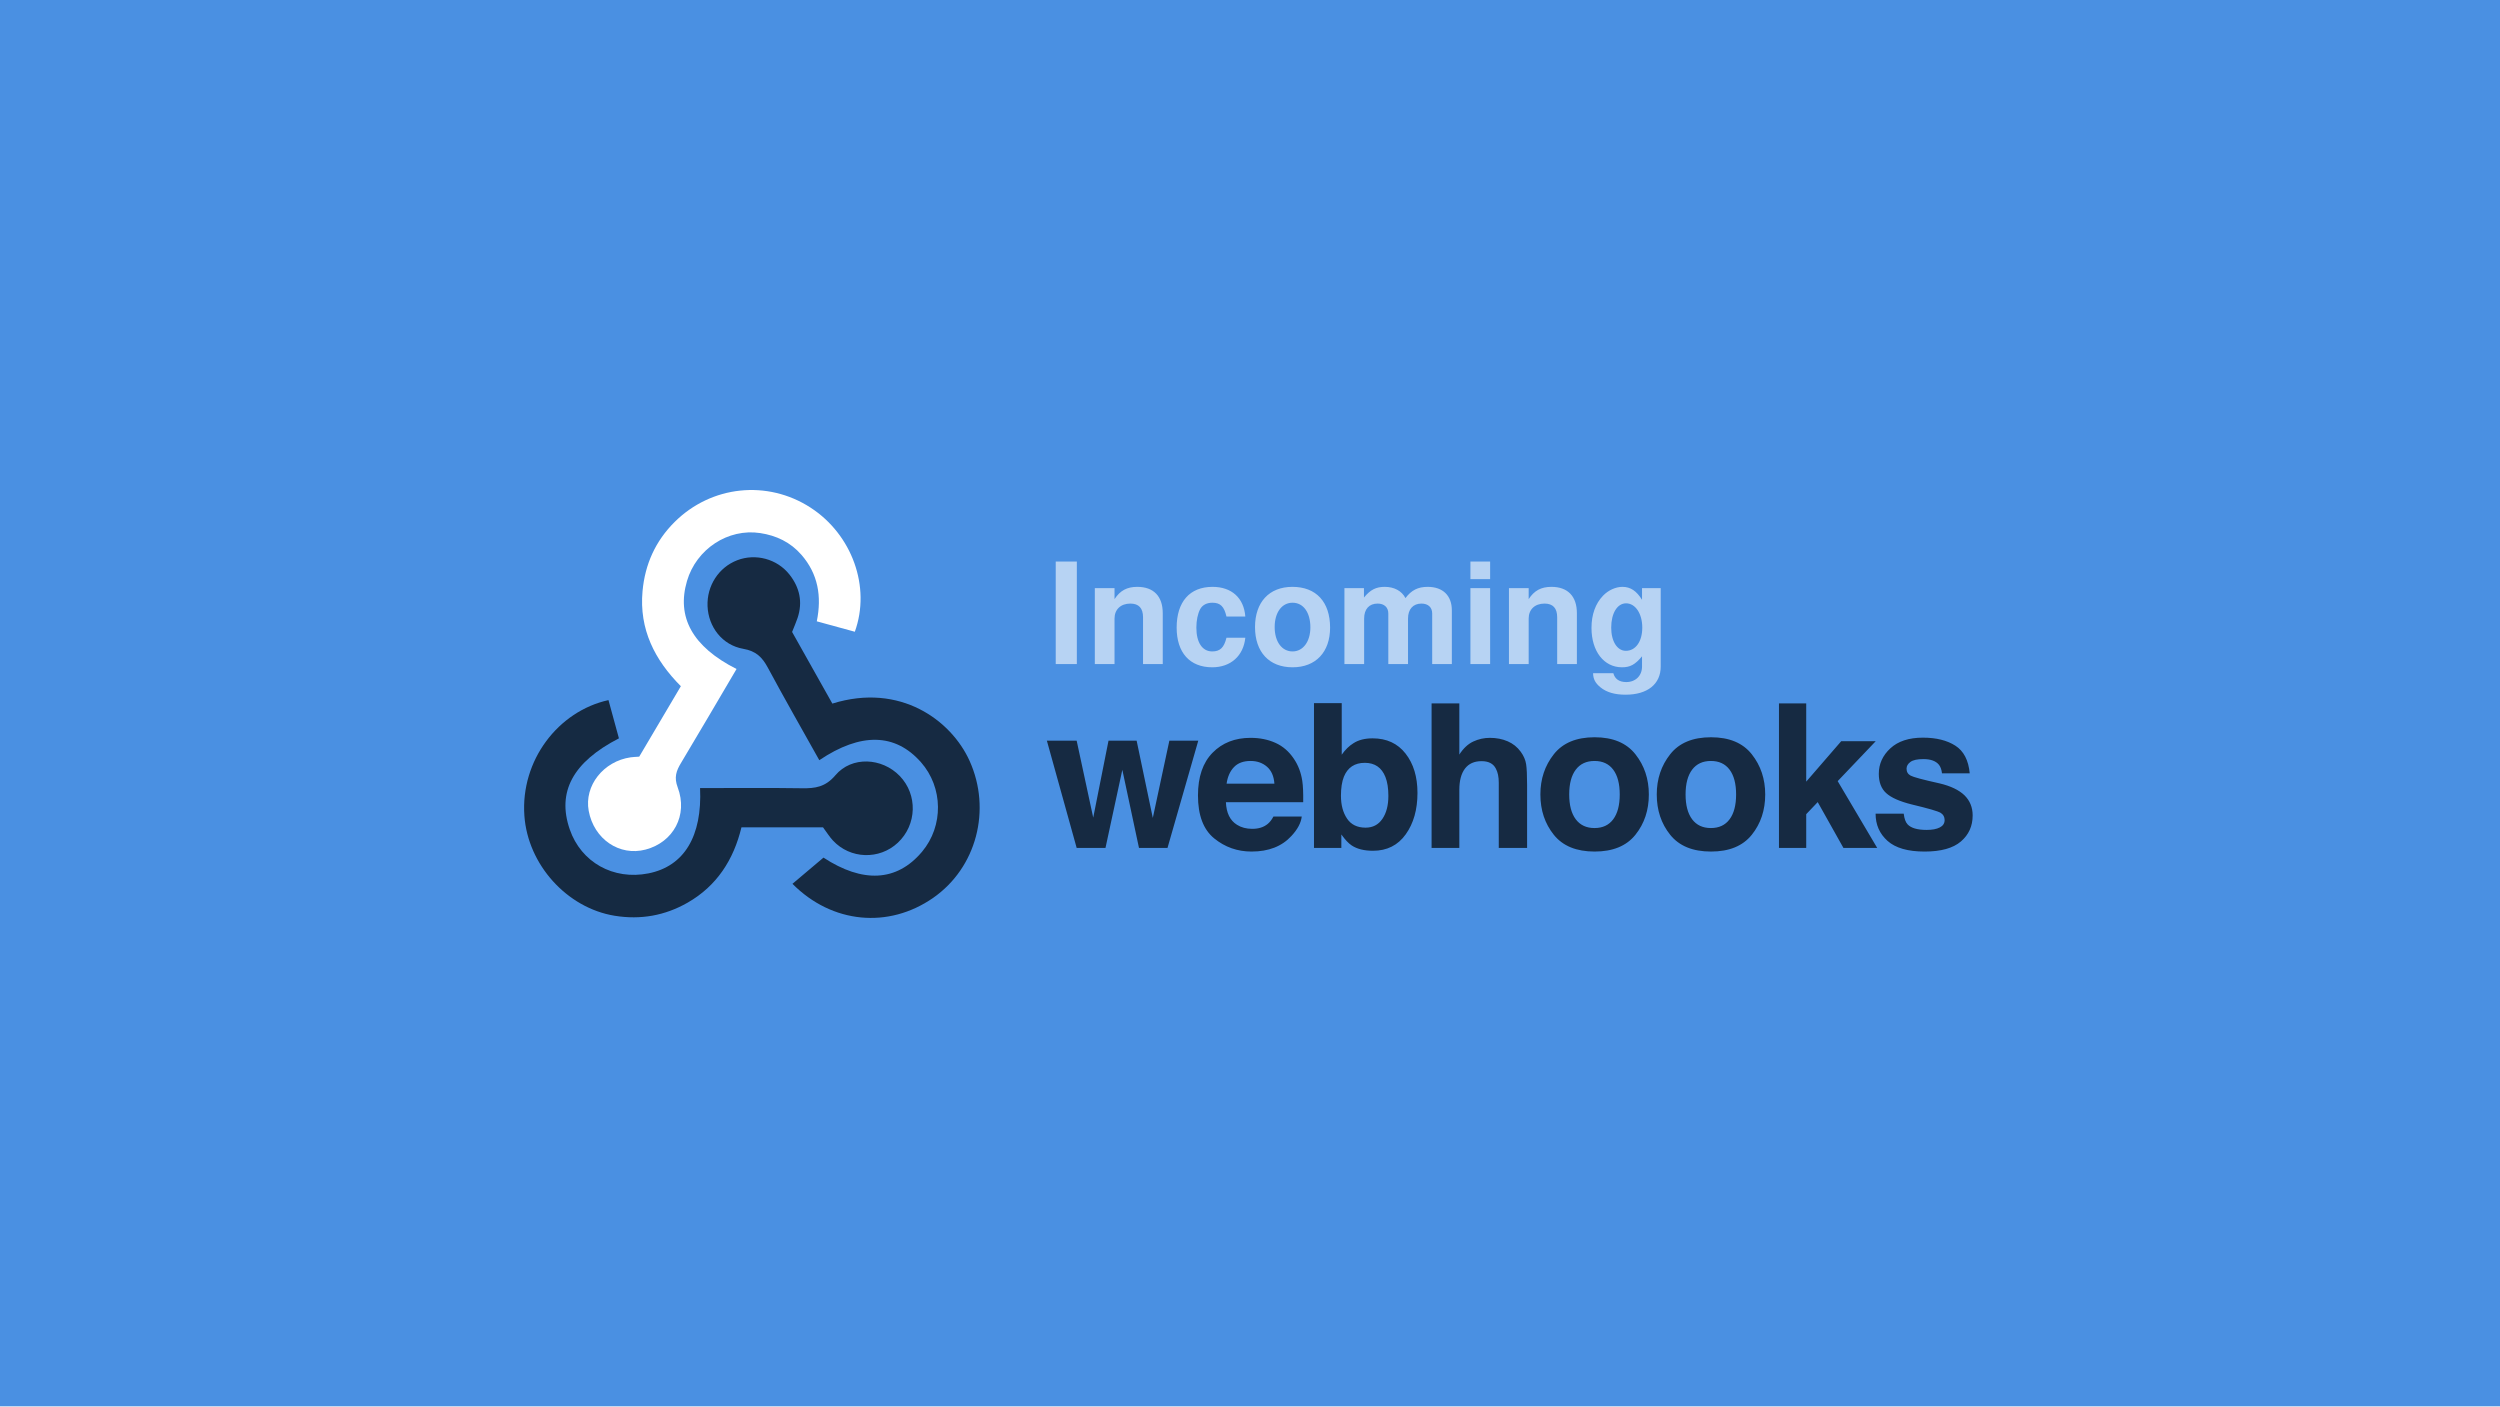
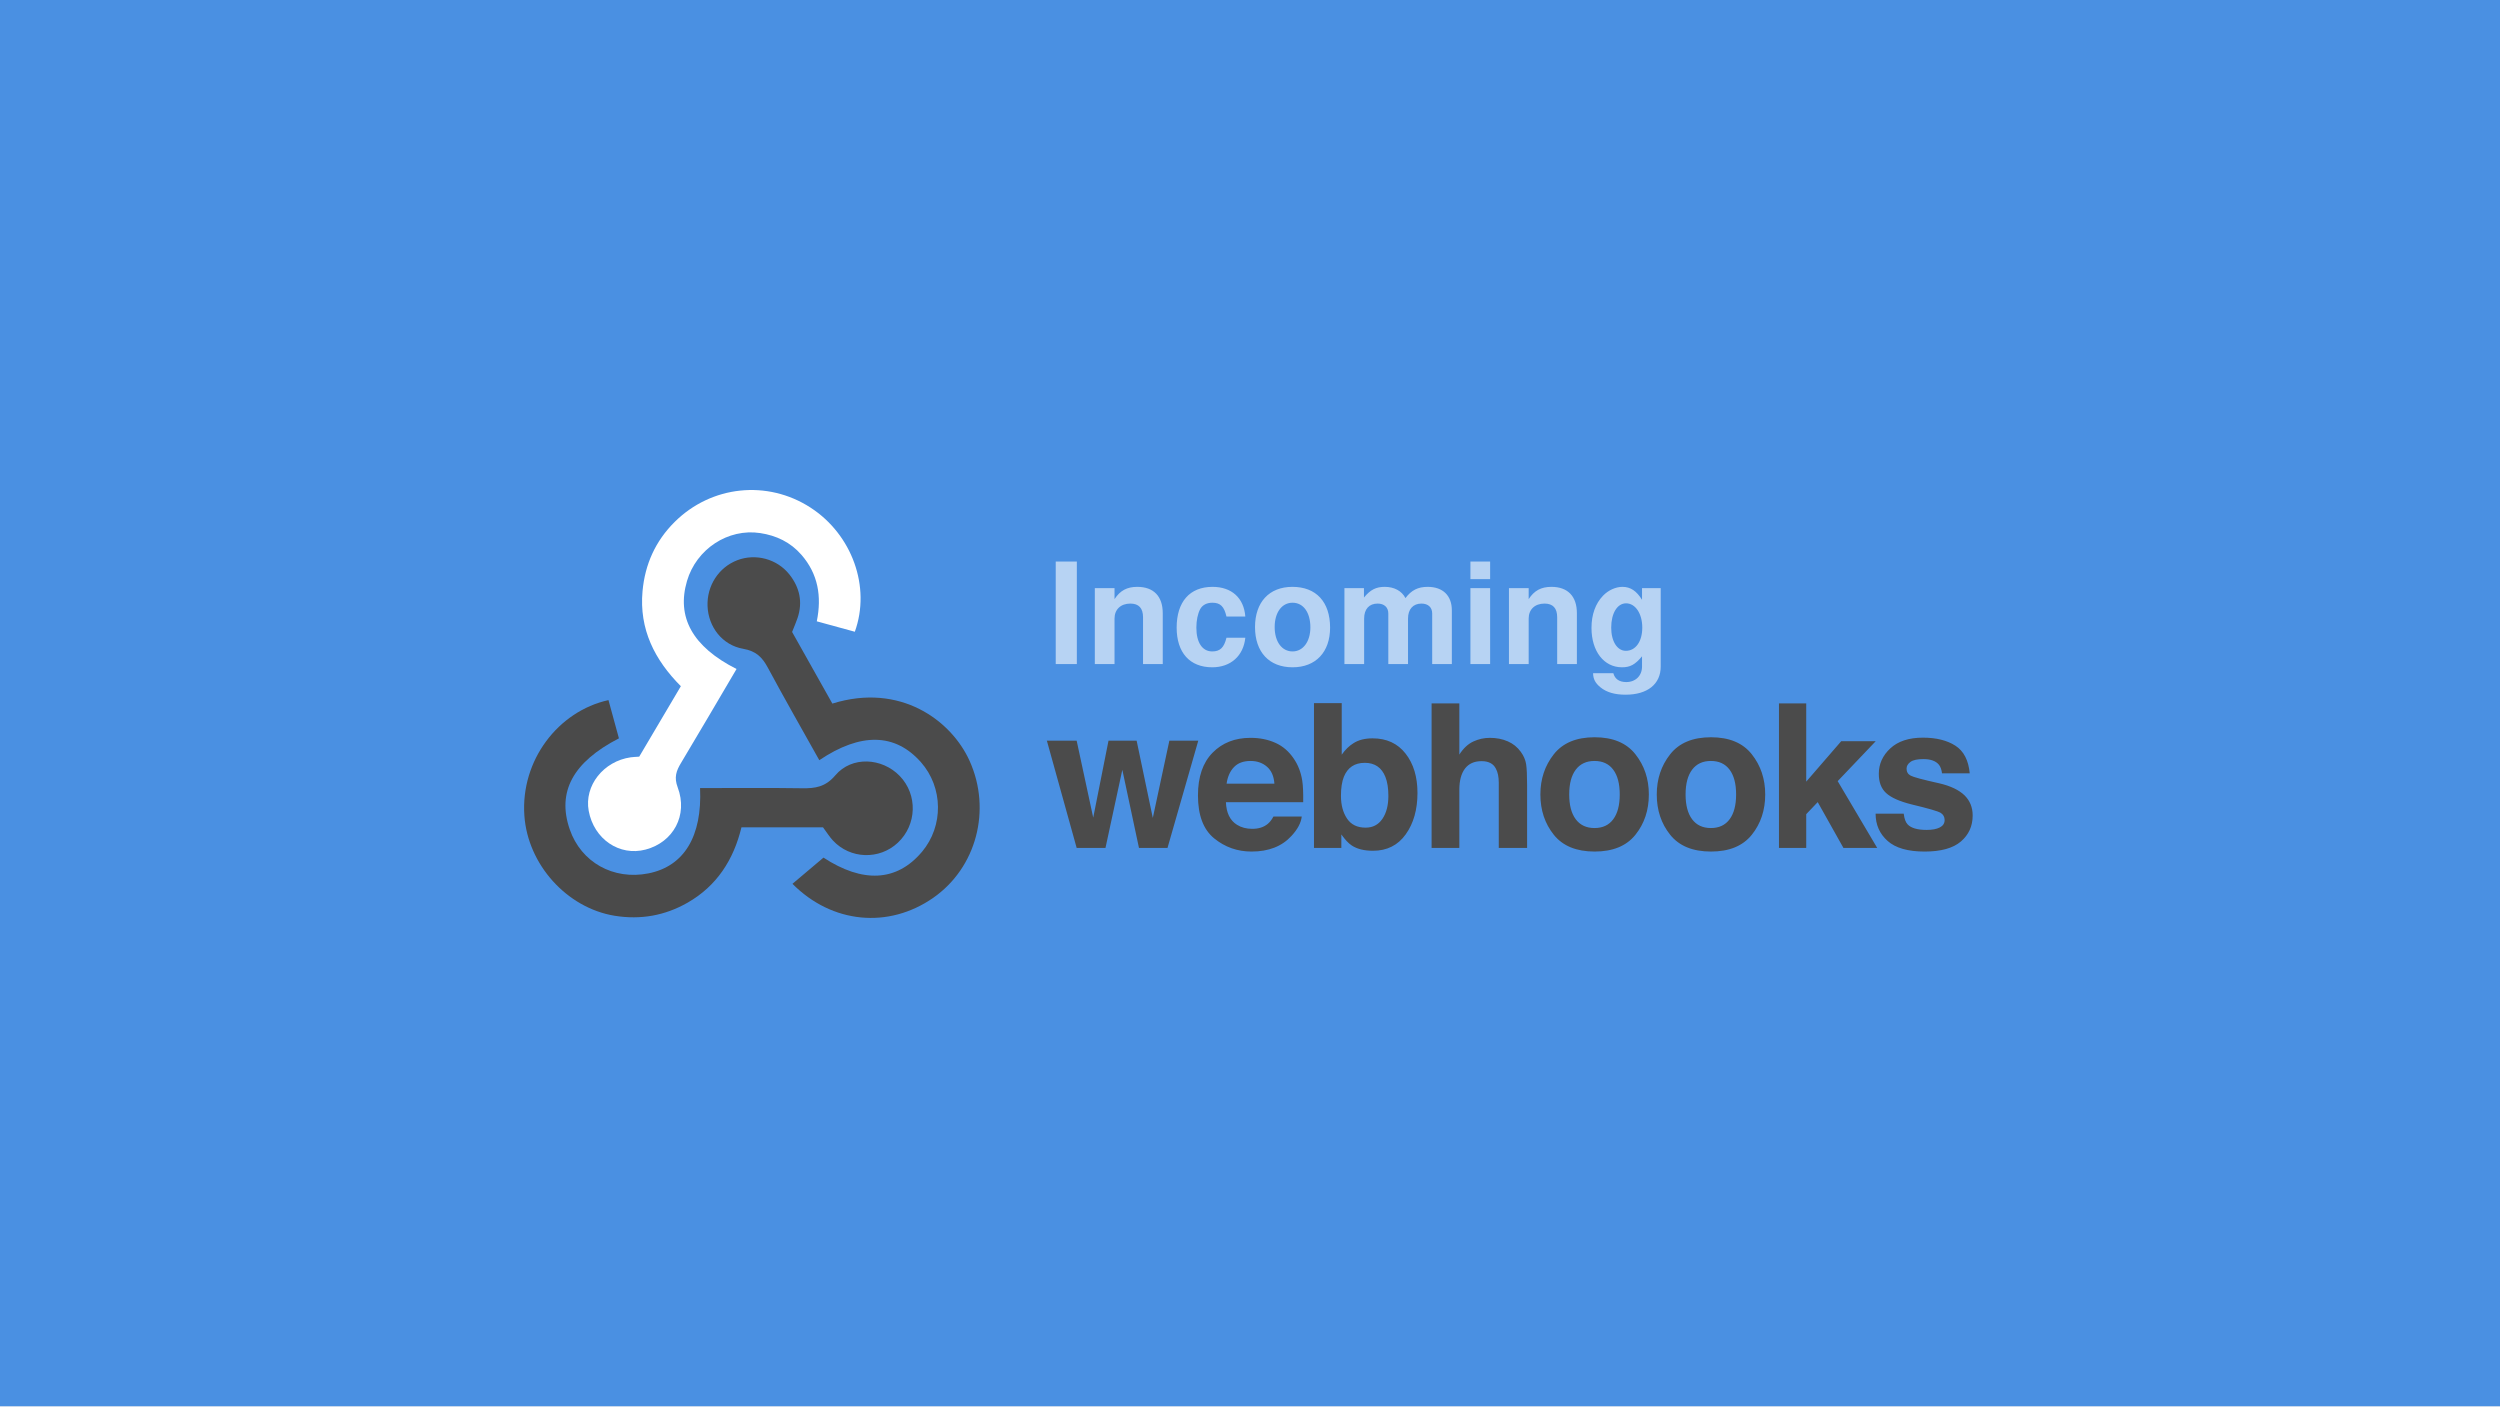
- <svg xmlns="http://www.w3.org/2000/svg" width="640px" height="360px" viewBox="0 0 640 360" version="1.1">
-   <defs />
-   <g id="incoming-webhooks/picture" stroke="none" stroke-width="1" fill="none" fill-rule="evenodd">
-     <rect id="Rectangle" fill="#4A90E2" x="0" y="0" width="640" height="360" />
-     <g id="Group" transform="translate(134, 125)">
-       <path d="M54.552,46.265 C49.711,54.477 45.072,62.428 40.337,70.32 C39.121,72.346 38.519,73.996 39.491,76.572 C42.173,83.686 38.389,90.61 31.278,92.489 C24.572,94.262 18.038,89.815 16.707,82.572 C15.528,76.16 20.46,69.874 27.467,68.872 C28.054,68.788 28.653,68.778 29.64,68.703 C33.073,62.894 36.591,56.945 40.298,50.671 C33.595,43.946 29.605,36.084 30.488,26.343 C31.112,19.457 33.796,13.507 38.702,8.629 C48.097,-0.711 62.431,-2.223 73.493,4.946 C84.118,11.832 88.984,25.246 84.836,36.726 C81.709,35.871 78.559,35.008 75.097,34.06 C76.4,27.678 75.436,21.945 71.169,17.035 C68.35,13.793 64.733,12.094 60.619,11.468 C52.373,10.211 44.277,15.556 41.874,23.722 C39.147,32.99 43.274,40.561 54.552,46.265 Z" id="Shape" fill="#FFFFFF" />
-       <path d="M68.777,36.78 C72.187,42.85 75.651,49.013 79.083,55.119 C96.432,49.704 109.513,59.393 114.206,69.767 C119.874,82.298 115.999,97.139 104.867,104.87 C93.441,112.806 78.991,111.45 68.868,101.256 C71.448,99.077 74.04,96.888 76.811,94.55 C86.81,101.084 95.555,100.776 102.047,93.039 C107.583,86.439 107.463,76.597 101.767,70.135 C95.192,62.679 86.386,62.451 75.741,69.609 C71.325,61.706 66.833,53.865 62.557,45.904 C61.115,43.221 59.523,41.664 56.273,41.097 C50.846,40.147 47.343,35.445 47.132,30.178 C46.926,24.968 49.968,20.259 54.723,18.424 C59.433,16.607 64.96,18.074 68.128,22.114 C70.717,25.415 71.54,29.13 70.178,33.201 C69.799,34.336 69.308,35.435 68.777,36.78 Z" id="Shape" fill="#4B4B4B" style="mix-blend-mode: multiply;" />
-       <path d="M76.697,86.8 L55.811,86.8 C53.81,95.107 49.486,101.814 42.035,106.079 C36.244,109.394 30.001,110.518 23.357,109.435 C11.125,107.445 1.122,96.335 0.242,83.824 C-0.755,69.652 8.9,57.055 21.77,54.226 C22.658,57.481 23.556,60.768 24.444,64.015 C12.637,70.093 8.55,77.751 11.855,87.326 C14.764,95.753 23.027,100.372 31.999,98.586 C41.162,96.762 45.782,89.079 45.218,76.75 C53.904,76.75 62.598,76.659 71.285,76.794 C74.677,76.848 77.296,76.493 79.852,73.476 C84.059,68.511 91.803,68.959 96.334,73.648 C100.965,78.44 100.743,86.15 95.842,90.74 C91.114,95.169 83.645,94.932 79.222,90.161 C78.313,89.177 77.596,88.009 76.697,86.8 Z" id="Shape" fill="#4A4A4A" style="mix-blend-mode: multiply;" />
+ <svg xmlns="http://www.w3.org/2000/svg" height="360" viewBox="0 0 640 360" width="640">
+   <g fill="none" fill-rule="evenodd">
+     <path d="m0 0h640v360h-640z" fill="#4a90e2" />
+     <g transform="translate(134 125)">
+       <path d="m54.552 46.265c-4.842 8.211-9.48 16.163-14.215 24.055-1.216 2.026-1.818 3.676-.846 6.252 2.682 7.115-1.101 14.038-8.213 15.917-6.706 1.773-13.24-2.674-14.571-9.918-1.179-6.412 3.753-12.697 10.759-13.699.587-.085 1.186-.095 2.173-.169 3.433-5.808 6.951-11.758 10.658-18.032-6.704-6.725-10.694-14.587-9.81-24.328.624-6.886 3.308-12.837 8.214-17.714 9.395-9.34 23.729-10.852 34.792-3.683 10.625 6.886 15.491 20.3 11.343 31.78-3.128-.856-6.277-1.718-9.739-2.666 1.303-6.383.339-12.115-3.928-17.025-2.819-3.242-6.437-4.941-10.55-5.567-8.246-1.257-16.343 4.088-18.745 12.254-2.727 9.268 1.4 16.838 12.678 22.543z" fill="#fff" />
+       <path d="m68.777 36.78c3.411 6.071 6.874 12.233 10.307 18.339 17.349-5.415 30.43 4.274 35.123 14.648 5.668 12.531 1.793 27.372-9.339 35.103-11.426 7.936-25.876 6.58-35.999-3.614 2.58-2.179 5.173-4.368 7.943-6.706 9.999 6.534 18.744 6.226 25.236-1.511 5.536-6.6 5.416-16.442-.281-22.904-6.575-7.457-15.381-7.684-26.026-.526-4.416-7.904-8.908-15.744-13.184-23.705-1.442-2.683-3.034-4.239-6.283-4.807-5.427-.949-8.931-5.651-9.141-10.919-.207-5.21 2.835-9.919 7.59-11.754 4.71-1.818 10.237-.35 13.405 3.69 2.589 3.301 3.412 7.016 2.05 11.087-.379 1.135-.87 2.233-1.401 3.579z" fill="#4b4b4b" />
+       <path d="m76.697 86.8h-20.886c-2.002 8.307-6.326 15.014-13.776 19.279-5.792 3.315-12.034 4.439-18.678 3.357-12.233-1.99-22.235-13.101-23.116-25.611-.997-14.172 8.658-26.769 21.528-29.599.889 3.256 1.786 6.542 2.675 9.789-11.808 6.078-15.894 13.736-12.59 23.311 2.909 8.427 11.173 13.046 20.145 11.259 9.163-1.824 13.782-9.506 13.219-21.836 8.686 0 17.38-.091 26.067.045 3.392.054 6.011-.301 8.566-3.318 4.207-4.965 11.951-4.517 16.482.172 4.631 4.792 4.409 12.503-.492 17.092-4.728 4.429-12.197 4.192-16.62-.58-.909-.984-1.626-2.152-2.525-3.36z" fill="#4a4a4a" />
    </g>
-     <path d="M283.777,189.619 L290.98,189.619 L295.118,209.386 L299.354,189.619 L306.757,189.619 L298.881,217.066 L291.579,217.066 L287.316,197.072 L283.004,217.066 L275.627,217.066 L268,189.619 L275.627,189.619 L279.864,209.31 L283.777,189.619 Z M326.526,190.175 C328.421,191.033 329.986,192.386 331.221,194.235 C332.334,195.866 333.056,197.758 333.386,199.911 C333.576,201.172 333.655,202.987 333.619,205.358 L313.832,205.358 C313.943,208.111 314.89,210.042 316.674,211.149 C317.759,211.838 319.064,212.182 320.591,212.182 C322.209,212.182 323.523,211.762 324.535,210.923 C325.087,210.469 325.574,209.841 325.997,209.034 L333.249,209.034 C333.058,210.662 332.18,212.317 330.615,213.994 C328.181,216.664 324.775,217.998 320.395,217.998 C316.78,217.998 313.589,216.872 310.826,214.622 C308.062,212.37 306.68,208.707 306.68,203.632 C306.68,198.877 307.928,195.231 310.423,192.695 C312.917,190.157 316.155,188.889 320.138,188.889 C322.501,188.888 324.631,189.318 326.526,190.175 Z M315.9,196.375 C314.896,197.42 314.264,198.836 314.007,200.623 L326.245,200.623 C326.115,198.718 325.485,197.272 324.353,196.286 C323.22,195.299 321.815,194.806 320.14,194.806 C318.317,194.807 316.903,195.329 315.9,196.375 Z M359.826,192.917 C361.859,195.52 362.874,198.877 362.874,202.99 C362.874,207.254 361.873,210.788 359.867,213.591 C357.863,216.395 355.066,217.797 351.476,217.797 C349.221,217.797 347.41,217.344 346.039,216.437 C345.221,215.9 344.336,214.96 343.385,213.618 L343.385,217.067 L336.381,217.067 L336.381,180 L343.484,180 L343.484,193.195 C344.387,191.919 345.383,190.945 346.47,190.274 C347.758,189.435 349.396,189.015 351.385,189.015 C354.979,189.015 357.794,190.315 359.826,192.917 Z M353.889,209.638 C354.911,208.144 355.423,206.18 355.423,203.746 C355.423,201.798 355.171,200.186 354.668,198.912 C353.713,196.494 351.954,195.285 349.391,195.285 C346.793,195.285 345.009,196.468 344.038,198.836 C343.535,200.095 343.283,201.723 343.283,203.721 C343.283,206.071 343.803,208.018 344.842,209.563 C345.881,211.108 347.463,211.88 349.592,211.88 C351.435,211.879 352.867,211.133 353.889,209.638 Z M385.961,189.77 C387.325,190.359 388.446,191.257 389.322,192.467 C390.067,193.493 390.522,194.547 390.688,195.631 C390.854,196.714 390.936,198.482 390.936,200.935 L390.936,217.066 L383.684,217.066 L383.684,200.353 C383.684,198.873 383.435,197.679 382.941,196.773 C382.298,195.496 381.077,194.857 379.28,194.857 C377.415,194.857 376.002,195.491 375.036,196.76 C374.072,198.029 373.589,199.839 373.589,202.193 L373.589,217.066 L366.486,217.066 L366.486,180.075 L373.589,180.075 L373.589,193.169 C374.616,191.575 375.802,190.463 377.149,189.833 C378.498,189.203 379.917,188.889 381.408,188.889 C383.078,188.888 384.596,189.183 385.961,189.77 Z M418.664,213.708 C416.371,216.568 412.89,217.998 408.221,217.998 C403.551,217.998 400.071,216.568 397.777,213.708 C395.485,210.849 394.338,207.406 394.338,203.38 C394.338,199.422 395.485,195.992 397.777,193.09 C400.07,190.189 403.551,188.738 408.221,188.738 C412.89,188.738 416.371,190.189 418.664,193.09 C420.958,195.992 422.104,199.422 422.104,203.38 C422.104,207.406 420.958,210.849 418.664,213.708 Z M412.982,209.742 C414.095,208.251 414.652,206.13 414.652,203.381 C414.652,200.632 414.095,198.516 412.982,197.032 C411.869,195.55 410.274,194.807 408.197,194.807 C406.12,194.807 404.521,195.549 403.399,197.032 C402.277,198.516 401.717,200.632 401.717,203.381 C401.717,206.13 402.277,208.251 403.399,209.742 C404.521,211.234 406.119,211.98 408.197,211.98 C410.274,211.98 411.869,211.234 412.982,209.742 Z M448.455,213.708 C446.163,216.568 442.681,217.998 438.011,217.998 C433.342,217.998 429.862,216.568 427.57,213.708 C425.276,210.849 424.129,207.406 424.129,203.38 C424.129,199.422 425.276,195.992 427.57,193.09 C429.861,190.189 433.342,188.738 438.011,188.738 C442.681,188.738 446.162,190.189 448.455,193.09 C450.748,195.992 451.895,199.422 451.895,203.38 C451.895,207.406 450.748,210.849 448.455,213.708 Z M442.773,209.742 C443.885,208.251 444.443,206.13 444.443,203.381 C444.443,200.632 443.885,198.516 442.773,197.032 C441.66,195.55 440.065,194.807 437.989,194.807 C435.911,194.807 434.311,195.549 433.189,197.032 C432.068,198.516 431.508,200.632 431.508,203.381 C431.508,206.13 432.068,208.251 433.189,209.742 C434.311,211.234 435.91,211.98 437.989,211.98 C440.065,211.98 441.66,211.234 442.773,209.742 Z M455.415,180.075 L462.393,180.075 L462.393,200.099 L471.352,189.746 L480.185,189.746 L470.448,199.97 L480.562,217.067 L471.917,217.067 L465.336,205.34 L462.393,208.43 L462.393,217.067 L455.415,217.067 L455.415,180.075 Z M487.354,208.303 C487.505,209.58 487.831,210.486 488.331,211.023 C489.216,211.98 490.851,212.458 493.239,212.458 C494.642,212.458 495.756,212.249 496.583,211.828 C497.41,211.408 497.823,210.779 497.823,209.94 C497.823,209.134 497.491,208.522 496.824,208.101 C496.159,207.681 493.681,206.96 489.393,205.936 C486.306,205.165 484.131,204.198 482.867,203.04 C481.605,201.898 480.973,200.254 480.973,198.105 C480.973,195.57 481.961,193.392 483.934,191.571 C485.907,189.749 488.683,188.838 492.263,188.838 C495.66,188.838 498.428,189.523 500.568,190.891 C502.708,192.259 503.936,194.622 504.252,197.98 L497.149,197.98 C497.049,197.056 496.791,196.326 496.375,195.788 C495.591,194.816 494.258,194.328 492.375,194.328 C490.826,194.328 489.723,194.572 489.064,195.059 C488.406,195.546 488.077,196.117 488.077,196.771 C488.077,197.594 488.427,198.19 489.126,198.559 C489.826,198.946 492.298,199.609 496.544,200.549 C499.372,201.221 501.493,202.236 502.906,203.596 C504.302,204.973 505,206.693 505,208.758 C505,211.478 503.996,213.699 501.99,215.419 C499.983,217.14 496.882,218 492.687,218 C488.409,218 485.249,217.089 483.21,215.268 C481.17,213.446 480.151,211.126 480.151,208.305 L487.354,208.305 L487.354,208.303 Z" id="Combined-Shape" fill="#4B4B4B" style="mix-blend-mode: multiply;" />
-     <text id="Incoming" opacity="0.6" font-family="Helvetica-Bold, Helvetica" font-size="36" font-weight="bold" fill="#FFFFFF">
+     <path d="m283.777 189.619h7.203l4.138 19.767 4.236-19.767h7.403l-7.876 27.447h-7.303l-4.263-19.994-4.312 19.994h-7.377l-7.627-27.447h7.627l4.237 19.691zm42.749.556c1.895.857 3.46 2.211 4.695 4.06 1.113 1.631 1.834 3.522 2.165 5.675.19 1.261.269 3.077.233 5.447h-19.787c.111 2.753 1.058 4.684 2.842 5.791 1.084.689 2.39 1.033 3.917 1.033 1.618 0 2.932-.42 3.944-1.258.552-.454 1.039-1.083 1.462-1.889h7.252c-.191 1.628-1.069 3.283-2.634 4.96-2.434 2.67-5.84 4.004-10.221 4.004-3.615 0-6.805-1.126-9.569-3.377-2.764-2.252-4.146-5.915-4.146-10.99 0-4.755 1.247-8.401 3.742-10.937 2.494-2.537 5.732-3.806 9.715-3.806 2.363-.001 4.493.429 6.388 1.286zm-10.626 6.2c-1.004 1.045-1.636 2.461-1.893 4.248h12.238c-.13-1.906-.76-3.351-1.892-4.337-1.132-.987-2.537-1.48-4.213-1.48-1.823.001-3.236.523-4.24 1.569zm43.926-3.458c2.033 2.603 3.048 5.96 3.048 10.073 0 4.264-1.002 7.798-3.007 10.601-2.004 2.804-4.801 4.206-8.391 4.206-2.256 0-4.066-.453-5.437-1.36-.819-.537-1.704-1.477-2.655-2.82v3.45h-7.004v-37.067h7.103v13.195c.903-1.276 1.898-2.249 2.985-2.921 1.289-.839 2.927-1.258 4.916-1.258 3.593 0 6.409 1.3 8.441 3.902zm-5.937 16.72c1.022-1.493 1.534-3.458 1.534-5.892 0-1.947-.252-3.559-.755-4.834-.955-2.418-2.714-3.626-5.277-3.626-2.597 0-4.381 1.183-5.352 3.55-.503 1.259-.755 2.888-.755 4.886 0 2.35.52 4.297 1.559 5.842 1.038 1.545 2.621 2.316 4.749 2.316 1.843-.001 3.275-.747 4.297-2.242zm32.073-19.867c1.364.588 2.485 1.487 3.361 2.697.745 1.025 1.199 2.08 1.365 3.163s.249 2.852.249 5.305v16.13h-7.252v-16.713c0-1.479-.249-2.673-.743-3.58-.642-1.277-1.864-1.916-3.661-1.916-1.865 0-3.278.634-4.244 1.903-.965 1.269-1.447 3.08-1.447 5.433v14.874h-7.103v-36.991h7.103v13.094c1.027-1.594 2.213-2.707 3.56-3.336 1.349-.63 2.768-.944 4.258-.944 1.671-.001 3.188.294 4.554.881zm32.703 23.938c-2.293 2.86-5.774 4.289-10.443 4.289-4.67 0-8.15-1.429-10.444-4.289-2.292-2.86-3.439-6.302-3.439-10.328 0-3.958 1.147-7.388 3.439-10.29 2.294-2.901 5.774-4.352 10.444-4.352 4.669 0 8.15 1.451 10.443 4.352 2.294 2.902 3.44 6.332 3.44 10.29 0 4.026-1.146 7.469-3.44 10.328zm-5.682-3.966c1.113-1.492 1.67-3.612 1.67-6.362 0-2.748-.557-4.865-1.67-6.349-1.114-1.483-2.708-2.226-4.785-2.226-2.077 0-3.677.742-4.799 2.226-1.122 1.483-1.682 3.599-1.682 6.349s.56 4.87 1.682 6.362c1.122 1.492 2.72 2.237 4.799 2.237 2.077 0 3.671-.745 4.785-2.237zm35.472 3.966c-2.292 2.86-5.774 4.289-10.443 4.289s-8.149-1.429-10.442-4.289c-2.294-2.86-3.44-6.302-3.44-10.328 0-3.958 1.147-7.388 3.44-10.29 2.292-2.901 5.772-4.352 10.442-4.352s8.151 1.451 10.443 4.352c2.294 2.902 3.44 6.332 3.44 10.29 0 4.026-1.147 7.469-3.44 10.328zm-5.681-3.966c1.112-1.492 1.67-3.612 1.67-6.362 0-2.748-.558-4.865-1.67-6.349-1.114-1.483-2.708-2.226-4.785-2.226-2.077 0-3.678.742-4.799 2.226s-1.681 3.599-1.681 6.349.56 4.87 1.681 6.362c1.122 1.492 2.721 2.237 4.799 2.237 2.077 0 3.671-.745 4.785-2.237zm12.641-29.667h6.979v20.024l8.959-10.353h8.833l-9.738 10.225 10.115 17.097h-8.645l-6.582-11.727-2.942 3.09v8.637h-6.979zm31.94 28.228c.151 1.276.476 2.183.977 2.72.885.957 2.52 1.435 4.908 1.435 1.403 0 2.517-.209 3.344-.63.827-.42 1.24-1.049 1.24-1.888 0-.806-.332-1.418-.999-1.839-.666-.42-3.143-1.141-7.431-2.165-3.087-.772-5.262-1.738-6.526-2.896-1.262-1.142-1.893-2.786-1.893-4.936 0-2.535.987-4.713 2.96-6.534 1.974-1.821 4.749-2.732 8.33-2.732 3.397 0 6.165.684 8.305 2.052 2.14 1.369 3.367 3.732 3.684 7.089h-7.103c-.1-.924-.358-1.654-.774-2.191-.784-.973-2.117-1.461-4-1.461-1.548 0-2.652.244-3.311.731-.658.488-.987 1.058-.987 1.713 0 .823.35 1.419 1.05 1.788.7.387 3.171 1.05 7.418 1.99 2.828.672 4.949 1.687 6.362 3.047 1.396 1.377 2.094 3.097 2.094 5.162 0 2.72-1.004 4.94-3.01 6.661-2.007 1.721-5.108 2.581-9.302 2.581-4.279 0-7.439-.911-9.477-2.732-2.04-1.822-3.06-4.142-3.06-6.963h7.204z" fill="#4b4b4b" />
+     <text fill="#fff" font-family="Helvetica-Bold, Helvetica" font-size="36" font-weight="bold" opacity=".6">
      <tspan x="268" y="170">Incoming</tspan>
    </text>
  </g>
</svg>
